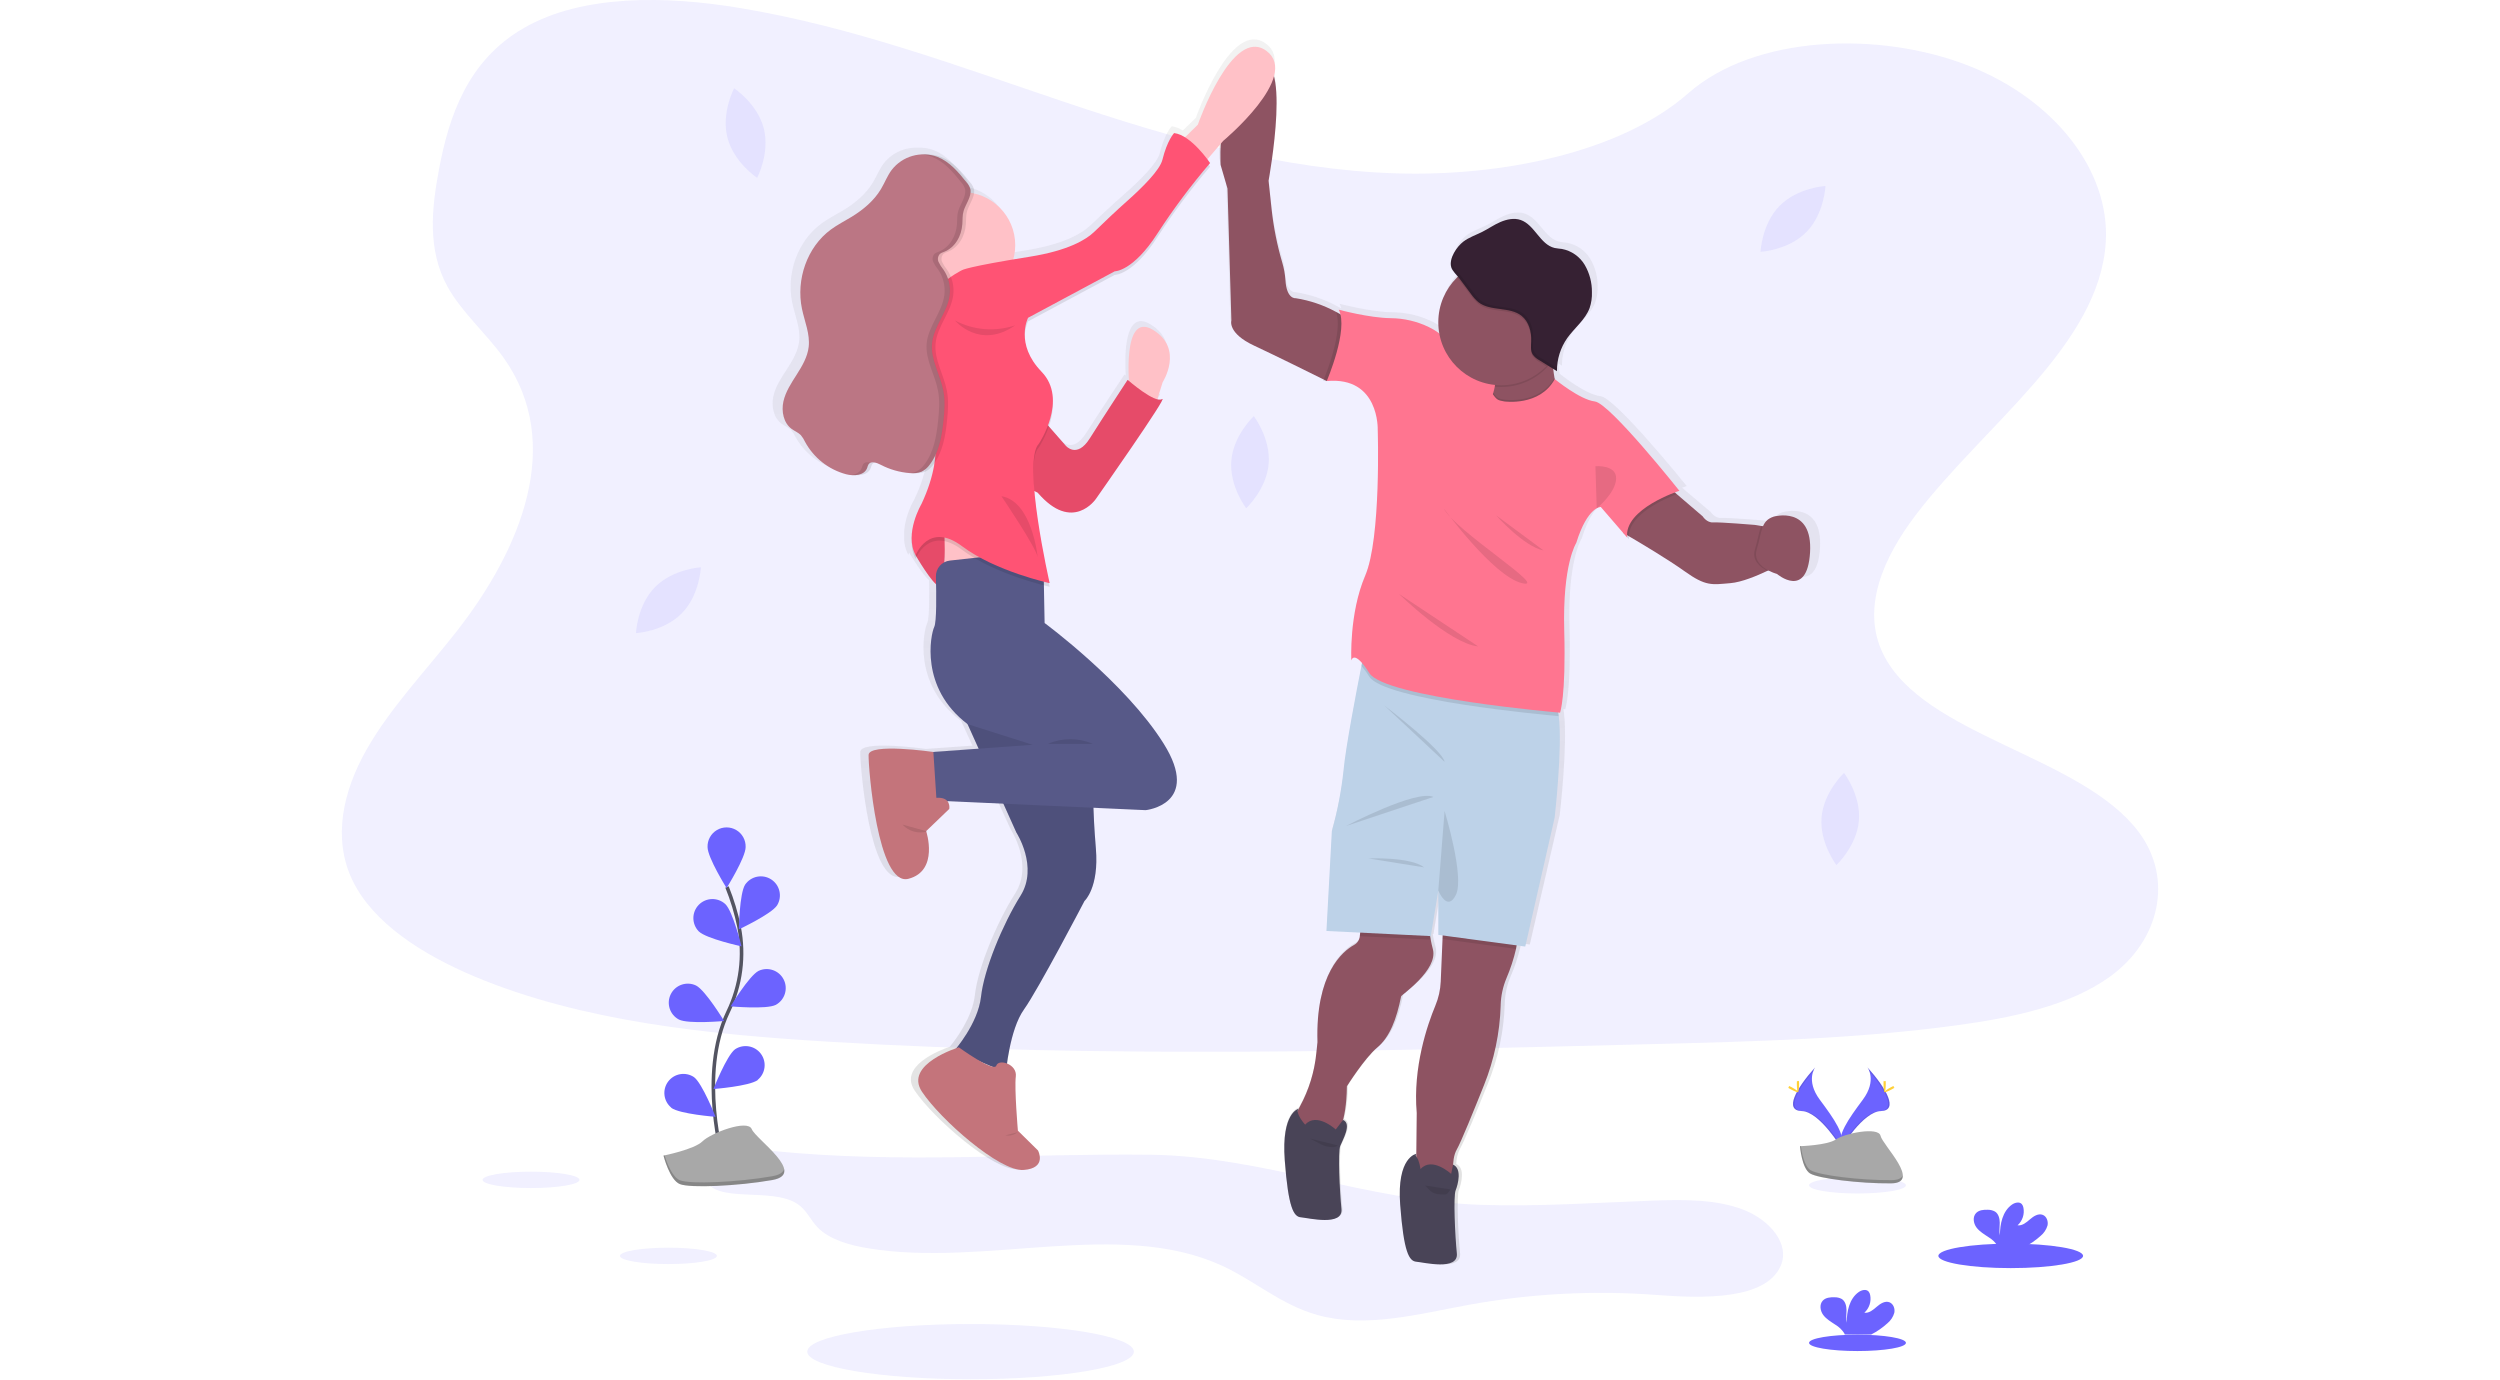
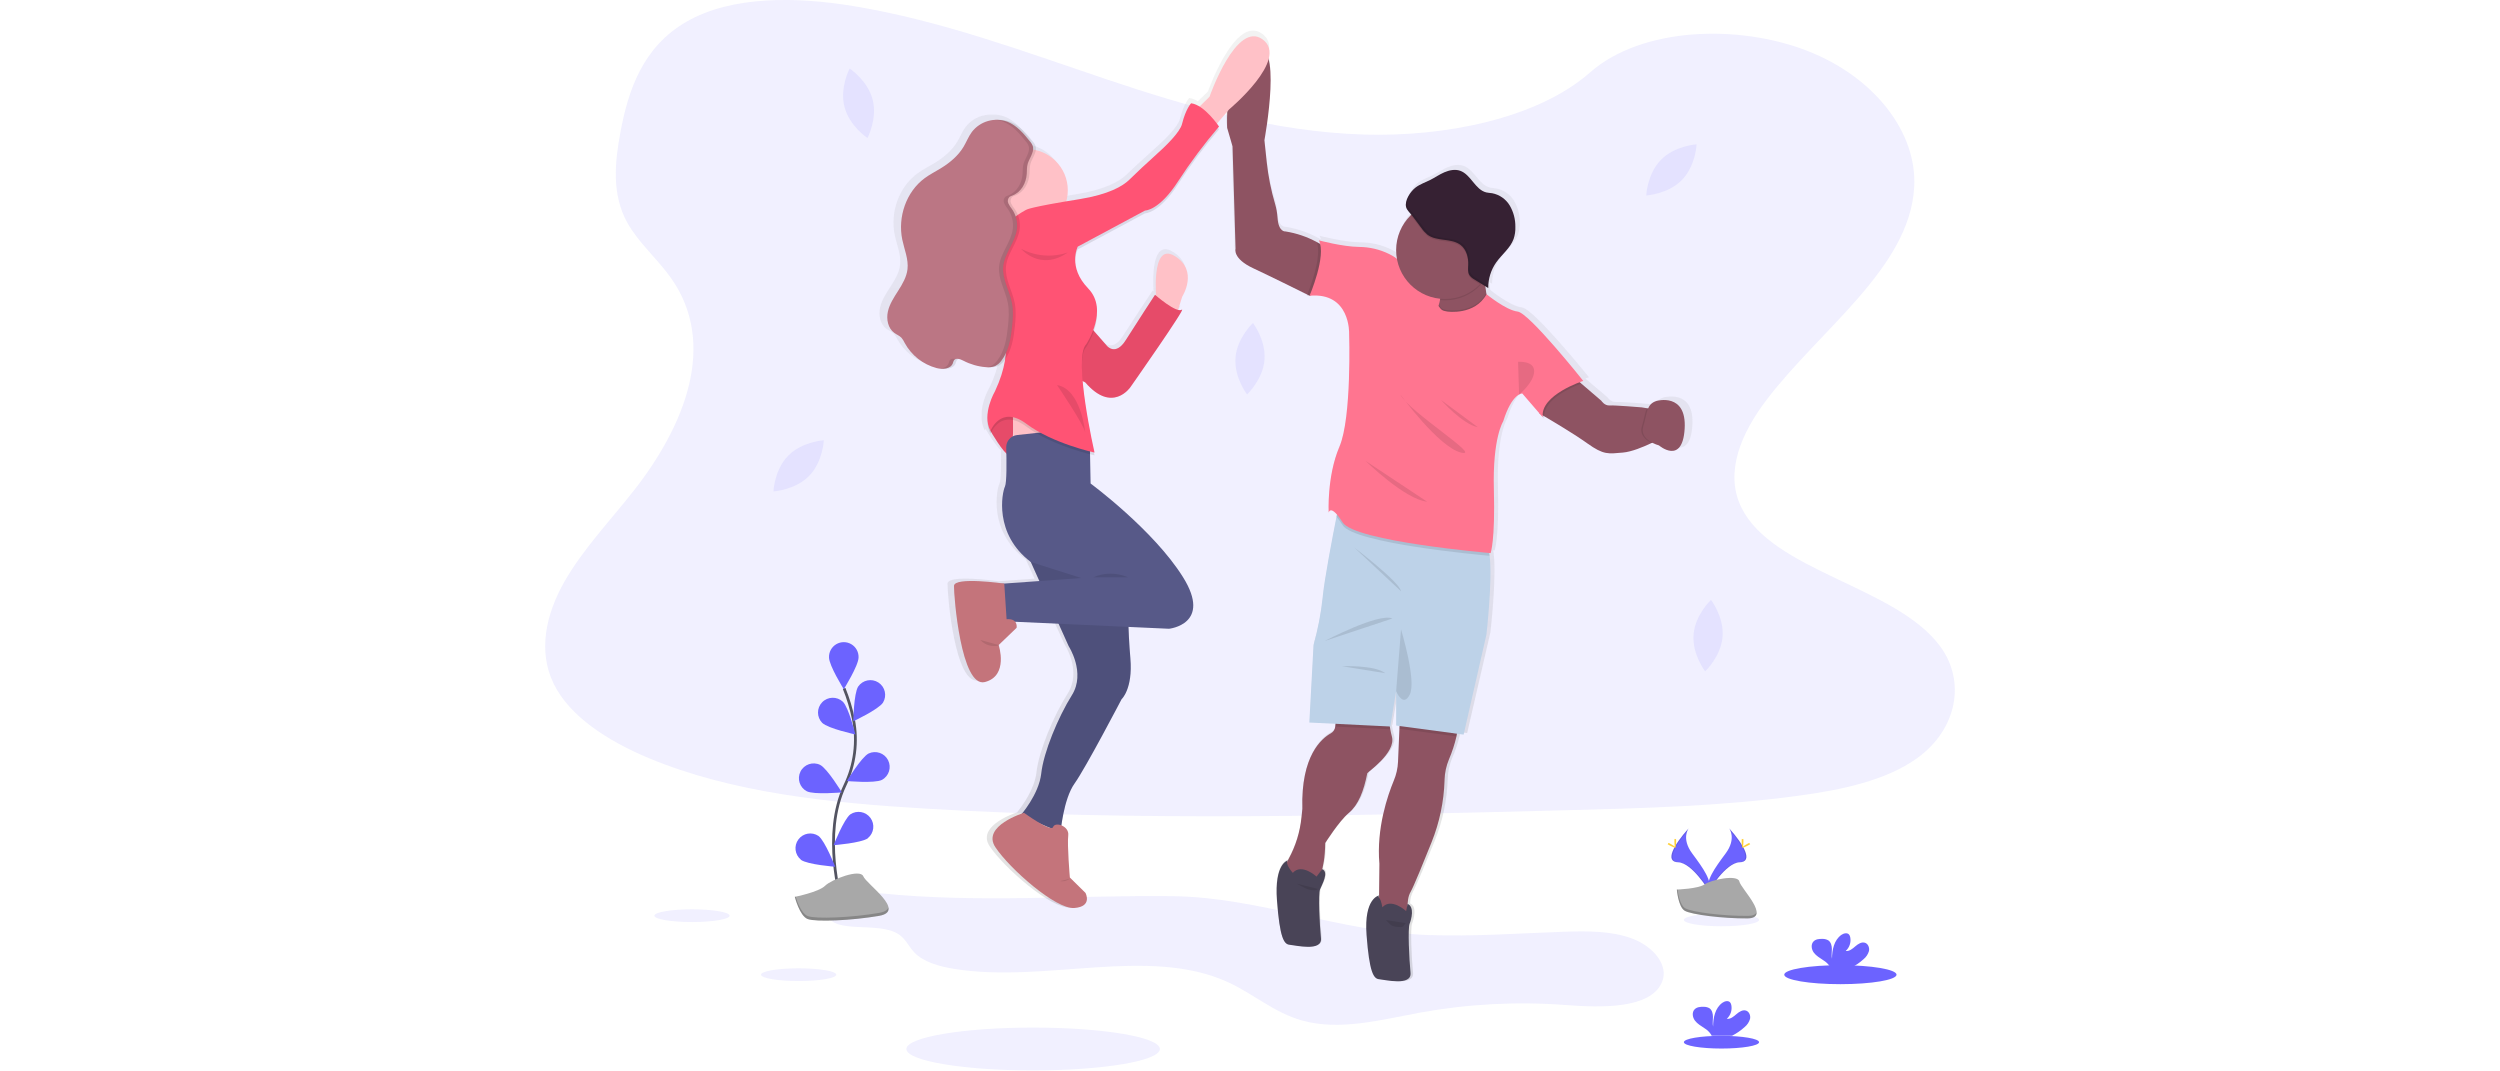
- <svg xmlns="http://www.w3.org/2000/svg" id="dcc22515-6e5c-427c-a472-433a07234f27" data-name="Layer 1" width="809.54" height="446.62" viewBox="0 0 1009.54 766.62">
+ <svg xmlns="http://www.w3.org/2000/svg" id="dcc22515-6e5c-427c-a472-433a07234f27" data-name="Layer 1" width="809.54" height="346.62" viewBox="0 0 1009.54 766.62">
  <defs>
    <linearGradient id="43242edf-68b9-436b-b935-0b4e021271d5" x1="625.8" y1="769.51" x2="625.8" y2="88.59" gradientUnits="userSpaceOnUse">
      <stop offset="0" stop-color="gray" stop-opacity="0.25" />
      <stop offset="0.54" stop-color="gray" stop-opacity="0.12" />
      <stop offset="1" stop-color="gray" stop-opacity="0.1" />
    </linearGradient>
  </defs>
  <path d="M335.05,706.45c-8.5-.86-17.38-1.78-25.43.47s-14.72,8.82-12.33,15.1c5.34,14,36.68,4.25,51.13,13.82,5.16,3.42,7.17,8.8,11.2,13,6.52,6.82,17.73,10,28.55,11.75,65,10.51,139.1-16.54,196.07,9.51,18.45,8.44,33,21.87,53.23,27.5,26.8,7.46,56.15-.51,83.88-5.62a410.28,410.28,0,0,1,104.89-5.5c25.93,2,60.42,2.67,68.72-16.16C900.3,758.21,889,744.73,874,739s-32.56-5.55-49.31-5c-32.33,1.16-64.67,3.5-97,2.36-62.52-2.22-121.58-27-182.46-27.82C474.33,707.68,406.28,713.63,335.05,706.45Z" transform="translate(-95.23 -66.69)" fill="#6c63ff" opacity="0.1" />
  <path d="M269.32,393c-10,10.11-10.61,25.61-10.61,25.61s15.49-.88,25.45-11S294.78,382,294.78,382,279.28,382.91,269.32,393Z" transform="translate(-95.23 -66.69)" fill="#6c63ff" opacity="0.1" />
  <path d="M309.57,143.24c3.53,13.75,16.48,22.3,16.48,22.3s7.23-13.73,3.7-27.48-16.48-22.29-16.48-22.29S306,129.5,309.57,143.24Z" transform="translate(-95.23 -66.69)" fill="#6c63ff" opacity="0.1" />
  <path d="M894.41,181.06c-10,10.11-10.62,25.61-10.62,25.61s15.5-.88,25.46-11,10.61-25.62,10.61-25.62S904.37,171,894.41,181.06Z" transform="translate(-95.23 -66.69)" fill="#6c63ff" opacity="0.1" />
  <path d="M589.62,322.74c-1.16,14.14,8.27,26.46,8.27,26.46s11.33-10.61,12.49-24.76S602.11,298,602.11,298,590.78,308.59,589.62,322.74Z" transform="translate(-95.23 -66.69)" fill="#6c63ff" opacity="0.1" />
  <path d="M917.68,521.05c-1.16,14.14,8.27,26.46,8.27,26.46s11.33-10.61,12.49-24.75-8.27-26.46-8.27-26.46S918.84,506.91,917.68,521.05Z" transform="translate(-95.23 -66.69)" fill="#6c63ff" opacity="0.1" />
  <path d="M681.78,163.07c-64.72-1.95-126.36-20-185.22-39.8S379.4,81.58,316.23,71.1c-40.63-6.74-87.1-7.69-119.83,11.16-31.51,18.13-41.69,49.44-47.16,78.49-4.12,21.85-6.54,44.85,4.74,65.31,7.84,14.21,21.74,26.15,31.36,39.75,33.47,47.35,9.81,105.73-26.45,152-17,21.69-36.75,42.37-49.88,65.46s-19.2,49.53-7.71,73.07c11.38,23.34,38.51,40.87,67.9,53.2,59.69,25,130,32.21,198.61,36.27,151.83,9,304.46,5.1,456.69,1.2,56.34-1.44,112.92-2.9,168.34-10.44,30.78-4.18,62.55-10.82,84.9-26.86,28.36-20.36,35.39-54.83,16.38-80.36-31.88-42.81-120-53.45-142.31-99.4-12.26-25.29.33-53.46,18.16-76.92,38.24-50.32,102.33-94.47,105.7-152,2.32-39.5-28.49-79.06-76.13-97.75-49.93-19.6-119.18-17.13-156,15.3C805.59,151.93,738.93,164.78,681.78,163.07Z" transform="translate(-95.23 -66.69)" fill="#6c63ff" opacity="0.1" />
  <path d="M896.32,351.32a9,9,0,0,0-6.14,5.41l-1-.16-3.73-.6s-19.76-1.63-23.45-1.38-6-3.39-6-3.39l-14.69-12.43-1.14-1c1.59-.6,2.58-.91,2.58-.91s-39.42-49-47.92-49.95-22.55-12.39-22.69-12.5l-.15-.78c-.31-1.65-.54-3.32-.71-5l2.09,1.28h0c0-.58,0-1.16.06-1.74h0a31.64,31.64,0,0,1,5.88-16.8c4.11-5.7,10.19-10.18,12.62-16.75a24.21,24.21,0,0,0,1.29-8.79,29.3,29.3,0,0,0-4.1-15.29,19.1,19.1,0,0,0-12.9-8.9c-1.4-.22-2.83-.25-4.21-.57-8.21-1.93-11.23-12.94-19.21-15.64-3.72-1.26-7.86-.43-11.45,1.13s-6.84,3.8-10.35,5.53-7.49,3-10.68,5.45c-.33.25-.68.55-1,.86h0l-.63.61h0a22.64,22.64,0,0,0-3.41,4.45l-.15.25c-.1.17-.19.35-.28.53s-.15.28-.21.42-.16.32-.23.48l-.21.48-.18.46c-.06.17-.13.34-.18.52s-.1.29-.14.44l-.15.53-.09.43c0,.18-.07.37-.1.55s0,.27,0,.4,0,.38,0,.57,0,.25,0,.37,0,.4,0,.61,0,.2,0,.3a6.09,6.09,0,0,0,.18.87v0c.54,1.84,2.4,3.72,3.82,5.36-.16.15-.32.29-.48.45a34.86,34.86,0,0,0-10.67,25.11,34.4,34.4,0,0,0,.57,6.21,33.32,33.32,0,0,0-5.83-3.53,50.89,50.89,0,0,0-21.69-5c-12.25-.14-29.46-4.74-29.46-4.74a11.7,11.7,0,0,1,1,2.65c-.75-.43-1.56-.89-2.45-1.37a71.82,71.82,0,0,0-23-7.7s-5.1.71-5.78-10a45.41,45.41,0,0,0-1.8-9.87,168.22,168.22,0,0,1-6.06-30L610,163.52s7.7-41,3.07-58.48c1.49-5.48.65-10.5-4.26-14.11-19.37-14.26-38.91,41.24-38.91,41.24l-7.26,7.05a15.58,15.58,0,0,0-6.16-2.35s-3.91,4-6.63,14.92c-1.44,5.79-11.28,15.46-20.18,23.25-6.32,5.53-12.42,11.28-18.51,17.05-4.5,4.28-14.53,10.4-36.41,13.86-3.43.54-6.55,1.05-9.4,1.52a29.33,29.33,0,0,0,1.1-7.94,29.78,29.78,0,0,0-23.36-28.93,7.46,7.46,0,0,0,0-2.11,8.74,8.74,0,0,0-2.21-4c-4.61-5.7-9.61-11.56-16.47-14.26a21.45,21.45,0,0,0-8.89-1.43h-1.52c-.31,0-.61,0-.92,0h0a22.78,22.78,0,0,0-16.66,8.68c-2.46,3.29-3.94,7.19-6.06,10.7-3.94,6.5-10,11.51-16.57,15.47-3.95,2.39-8.1,4.45-11.83,7.16-13.53,9.83-19.77,28-16.37,44.24,1.5,7.13,4.67,14.15,3.82,21.38-.67,5.61-3.69,10.65-6.77,15.41s-6.34,9.6-7.56,15.11.06,12,4.68,15.34c1.7,1.22,3.76,2,5.21,3.48a16.7,16.7,0,0,1,2.4,3.76,37.42,37.42,0,0,0,23.27,18.08,17,17,0,0,0,4.76.52h.17l.31,0c3.67.23,7.43-.75,8.66-4a9.08,9.08,0,0,1,.83-2.12,2.49,2.49,0,0,1,1.45-1,13.32,13.32,0,0,1,3.39,1.28A43.12,43.12,0,0,0,406.69,327a23.2,23.2,0,0,0,2.89.05,12.78,12.78,0,0,0,5.89-.84,12.62,12.62,0,0,0,4.53-3.88c.26-.33.5-.68.75-1a82.71,82.71,0,0,1-7.38,23s-6,10-5.57,20.08a20.17,20.17,0,0,0,2.25,10.6s.17-.44.52-1.13c1.72,2.88,7.36,12.09,11.06,15.32.18,9.51.14,21.42-1.05,23.87-2,4.19-8.32,34,18.86,54.33l6.27,13.73-25.81,1.83c-2.61-.36-36.36-4.9-36.53,1.71-.17,6.87,5.1,73.77,22.6,69.24,16.31-4.22,10.93-23.73,10.12-26.35l.58-.16-.64-.18,13.05-12.37a5.78,5.78,0,0,0-1-4.29l.13-.07,31.52,1.41L467.14,528s12.57,19.12,2.38,35.21-20.73,41.25-22.43,56.51c-1.39,12.48-10.63,24.74-13.94,28.78-5.91,2-28.58,10.9-19.53,24.37,10.36,15.42,44,44.77,57.6,43.76s8.15-10.9,8.15-10.9L468,694.71s-2-23.48-1.19-30.35c.44-3.57-2.19-6.14-5-7.23,1.07-7.65,3.78-22.15,9.6-30.16,8.15-11.24,34.32-60.7,34.32-60.7s8.32-7.38,6.45-29.34c-.75-8.86-1.17-16.64-1.41-22.79l29.62,1.33s31.77-3.19,10.19-37.23-67.45-67.4-67.45-67.4l-.41-21.07c2.08.52,3.3.78,3.3.78s-.18-.76-.48-2.12l.48.11s-6.63-28.69-8.67-51.5l1.87.86c19.71,22.81,33,3.53,33,3.53s41.63-58.52,37.55-55.84a3.54,3.54,0,0,1-2.74.17l3-9.56s12.29-18.78-5.55-29.34c-14.56-8.62-14.18,18.4-13.55,28.61l-.72-.61s-13.93,21-21.41,32.7-13.76,4-13.76,4l-9.45-10.65a37.41,37.41,0,0,0,2.25-13.32,22.63,22.63,0,0,0-6.39-17.28c-7.21-7.35-9.32-14.47-9.54-19.95a21.12,21.12,0,0,1,1.89-8.22l49.11-26s10.36.16,24.29-21.3a368.42,368.42,0,0,1,29.74-39.23s-.29-.42-.79-1.11c.5-.59.79-.91.79-.91s-.57-.83-1.54-2.11l7.57-8.73a112,112,0,0,0-.09,11.85l3.92,13.25,2.2,73.77s-2.38,7,12.92,14.09c12.94,6,33.44,16,39.42,18.95-.22.54-.35.83-.35.83l1.78-.12.26.12h0c29.89-2.68,28.87,27.16,28.87,27.16s2,60.7-7.13,81.83-7.82,47.28-7.82,47.28.91-4.46,6,1.37c-.1.51-.21,1.06-.33,1.63-2.92,14.63-9,45.75-10.13,58.37a204.52,204.52,0,0,1-6.63,34l-3,55.83,19.11.93-.21,2a6.28,6.28,0,0,1-3.24,4.87c-6.54,3.55-22,16-20.76,54.42l-.66,6.18a77.64,77.64,0,0,1-9.33,29.81c-.44.78-.83,1.53-1.16,2.25a1.84,1.84,0,0,1,.52-1.07s-9.93,2.06-7.89,28.89,5.1,31.52,9.18,31.85,24,5.2,22.93-4.69-2-31.86-.68-35.21,6.74-12.39,1.6-14.57h0a76.64,76.64,0,0,0,2.15-18.8s10-15.76,17.15-21.63,11-15.84,13.59-28.67c.18-.84,21.07-14.76,18-26.32-.54-2-.93-3.77-1.23-5.37-.13-.71-.24-1.38-.34-2l.37,0,4.25-25.49v24.82l2.52.33-.09,2-1.07,23.8a39.18,39.18,0,0,1-3,13.48c-4.5,10.65-12.8,34.36-10.54,60l-.24,22.86c-.72.14-11.1,2.59-9.13,28.5,2,26.82,5.09,31.52,9.17,31.85s24,5.2,22.94-4.69-2-31.86-.68-35.21,3.7-12.21-1.44-14.39a19.16,19.16,0,0,1,2.14-8.63c2.24-3.81,9.72-21.92,15.35-35.85a128.31,128.31,0,0,0,9.45-44.33c0-.17,0-.34,0-.51a41.56,41.56,0,0,1,3.25-14.93,96.28,96.28,0,0,0,5.44-16.41c.14-.67.25-1.32.35-2l4.88.65,16.66-72.1s4.56-39.08,2.33-56.73c-.09-.73-.19-1.4-.31-2.05l1,.09s3.4-8.71,2.38-45.94,6.8-49,6.8-49c4.22-13.38,8.88-17.86,11.6-19.36h0a4.91,4.91,0,0,1,2.33-.76l12.61,14.43h0l2.32,2.66a.86.86,0,0,0,0-.16l1,1.17a10.78,10.78,0,0,1-.08-1.79c6.73,3.91,22.28,13.05,31.56,19.61,12.1,8.55,15.42,7.55,26,6.66,6.42-.53,15.1-4.13,20.92-6.87l.53-.25a25.54,25.54,0,0,0,4.92,2s17.08,14.47,18.73-11.94S896.32,351.32,896.32,351.32Zm-443,307.56a24.7,24.7,0,0,1-5-2.11ZM426.58,373l.06,3.75-.26.12C426.46,375.55,426.52,374.25,426.58,373ZM693.72,707.72l0,1.46A1.07,1.07,0,0,1,693.72,707.72Z" transform="translate(-95.23 -66.69)" fill="url(#43242edf-68b9-436b-b935-0b4e021271d5)" />
  <rect x="624.01" y="201.63" width="29" height="30.5" fill="#ff7590" />
  <path d="M684,620.49c-2.55,12.75-6.33,22.66-13.33,28.5s-16.83,21.5-16.83,21.5c-.17,20.83-5.67,27.16-5.67,27.16l-5.67,1.5h-14s-2.5-7-3-11.16c-.17-1.39.82-3.72,2.2-6.22a77.92,77.92,0,0,0,9.15-29.63l.65-6.15c-1.18-38.17,14-50.56,20.37-54.09a6.24,6.24,0,0,0,3.17-4.84h0l1.13-10.91L699.83,578s-.8,3.32.63,11c.29,1.59.68,3.36,1.2,5.33C704.66,605.82,684.16,619.65,684,620.49Z" transform="translate(-95.23 -66.69)" fill="#8e5362" />
  <path d="M747.86,594.13a97.09,97.09,0,0,1-5.33,16.31,41.88,41.88,0,0,0-3.2,14.84c0,.17,0,.34,0,.51a129.17,129.17,0,0,1-9.27,44.06c-5.53,13.84-12.86,31.85-15.06,35.64-3.66,6.33-1.5,17-1.5,17l-21.2-1.5.37-35.67c-2.21-25.47,5.93-49,10.34-59.63a39.08,39.08,0,0,0,3-13.39l1-23.66.31-7s37.48-5.33,40.64,3.17C748.83,587.06,748.62,590.41,747.86,594.13Z" transform="translate(-95.23 -66.69)" fill="#8e5362" />
  <path d="M700.46,589,661,587.06l1.13-10.91L699.83,578S699,581.31,700.46,589Z" transform="translate(-95.23 -66.69)" opacity="0.1" />
  <path d="M747.86,594.13,707,588.64l.31-7s37.48-5.33,40.64,3.17C748.83,587.06,748.62,590.41,747.86,594.13Z" transform="translate(-95.23 -66.69)" opacity="0.1" />
  <path d="M769.33,521.15,753,592.82l-48.33-6.5V561.65L700.49,587l-58-2.84,3-55.5a205.85,205.85,0,0,0,6.5-33.83c1.13-12.54,7.07-43.47,9.94-58,1-4.79,1.56-7.81,1.56-7.81s99.34,20.66,105.84,28.16c1.11,1.28,1.84,4,2.29,7.61C773.8,482.31,769.33,521.15,769.33,521.15Z" transform="translate(-95.23 -66.69)" fill="#bdd2e8" />
  <path d="M653.33,525.82s39.1-20.5,48.63-16.17Z" transform="translate(-95.23 -66.69)" opacity="0.1" />
  <path d="M674.66,458.82s32.5,24.67,33.5,31.33Z" transform="translate(-95.23 -66.69)" opacity="0.1" />
  <path d="M665.83,543.82s23.5-1,31,5Z" transform="translate(-95.23 -66.69)" opacity="0.1" />
  <path d="M708.16,517.44S719.33,554,714.49,564s-9.83-2.34-9.83-2.34Z" transform="translate(-95.23 -66.69)" opacity="0.1" />
  <path d="M692.47,708s-11,1.67-9,28.33,5,31.34,9,31.67,23.5,5.17,22.5-4.67-2-31.66-.67-35,3.63-12.13-1.41-14.3l-1.09,5.14s-10.67-9.84-17-2.67a27.7,27.7,0,0,0-1.31-5.13C692.86,709.81,691.48,709,692.47,708Z" transform="translate(-95.23 -66.69)" fill="#494457" />
  <path d="M893.78,380.82s-2.52,1.41-6.22,3.17c-5.71,2.72-14.22,6.3-20.52,6.83-10.38.88-13.63,1.88-25.5-6.62-9.11-6.52-24.36-15.61-31-19.49L807.65,363l-.29-.17,0-.12,5.51-15.14,19.5-10.37,4.84,4.15,14.41,12.35s2.25,3.62,5.88,3.37,23,1.37,23,1.37l3.66.6,7.71,1.28Z" transform="translate(-95.23 -66.69)" fill="#8e5362" />
  <path d="M893.78,380.82s-2.52,1.41-6.22,3.17c-3.91-2-8.77-5.75-6.9-11.92,1.69-5.55,2.15-9.88,3.54-13l7.71,1.28Z" transform="translate(-95.23 -66.69)" opacity="0.1" />
  <path d="M891.16,353.82s21.75-6.25,20.13,20-18.38,11.88-18.38,11.88-14.25-3.75-11.25-13.63S883.79,356.2,891.16,353.82Z" transform="translate(-95.23 -66.69)" fill="#8e5362" />
  <path d="M665.66,268.82,643,278.34l-.35.15-.25-.12-1.41-.71c-5.86-2.92-26-12.91-38.67-18.84-15-7-12.67-14-12.67-14l-2.16-73.33-3.84-13.17s-2.71-44.64,19-55.83,7.67,64.66,7.67,64.66L612,182.91a168.78,168.78,0,0,0,5.95,29.77,46.24,46.24,0,0,1,1.76,9.81c.67,10.66,5.67,9.95,5.67,9.95a69.61,69.61,0,0,1,22.54,7.66,56.38,56.38,0,0,1,7.46,4.72Z" transform="translate(-95.23 -66.69)" fill="#8e5362" />
  <path d="M746.33,303.82l-19.34-2s5.7-8.48,8.21-16.73a28.42,28.42,0,0,0,.85-3.45c.58-3.27.43-6.3-1.06-8.49-5.66-8.33,33.67-20,33.67-20a96.07,96.07,0,0,0-.43,13.88,70.23,70.23,0,0,0,1,9.61c1.19,6.47,3.56,12.56,8.08,15.68C789.66,300.82,746.33,303.82,746.33,303.82Z" transform="translate(-95.23 -66.69)" fill="#8e5362" />
  <path d="M746.33,303.82l-19.34-2s5.7-8.48,8.21-16.73c2.23,3.17,3,3.1,6.13,3.73,0,0,19.52,2.89,27.92-12.18,1.19,6.47,3.56,12.56,8.08,15.68C789.66,300.82,746.33,303.82,746.33,303.82Z" transform="translate(-95.23 -66.69)" opacity="0.1" />
  <path d="M810.58,364.71a10.71,10.71,0,0,0,.08,1.78l-3-3.49-.25-.29,5.51-15.14,19.5-10.37,4.84,4.15C830.33,344,810.89,352.41,810.58,364.71Z" transform="translate(-95.23 -66.69)" opacity="0.1" />
  <path d="M665.66,268.82,643,278.34l-.6,0-1.75.12s.13-.29.34-.83c1.89-4.59,10.66-27,6.87-37.56a56.38,56.38,0,0,1,7.46,4.72Z" transform="translate(-95.23 -66.69)" opacity="0.1" />
  <path d="M771.62,464.76c-8.82-.79-97.06-8.95-105.29-21.94a45.64,45.64,0,0,0-4.4-6c1-4.79,1.56-7.81,1.56-7.81s99.34,20.66,105.84,28.16C770.44,458.43,771.17,461.14,771.62,464.76Z" transform="translate(-95.23 -66.69)" opacity="0.1" />
  <path d="M741.33,289.82s19.73,2.92,28.07-12.41c0,0,13.93,11.44,22.26,12.42s47,49.66,47,49.66-31,10-29,26l-14.67-17s-7.33-.34-13.66,20c0,0-7.67,11.66-6.67,48.66s-2.33,45.67-2.33,45.67-97.34-8.33-106-22-10-7-10-7-1.34-26,7.66-47,7-81.33,7-81.33,1-29.67-28.33-27c0,0,12.33-28.67,6.67-39.67,0,0,16.87,4.58,28.89,4.72a49.42,49.42,0,0,1,21.28,5c3.61,1.77,6.94,4,8.83,6.66,5.66,8,15,4.34,15,4.34a151.41,151.41,0,0,0,8.7,21.33c.39.73.78,1.45,1.18,2.14.58,1,1.18,2,1.78,2.82C737.39,289.26,738.07,289.17,741.33,289.82Z" transform="translate(-95.23 -66.69)" fill="#ff7590" />
  <path d="M768.23,267a34.24,34.24,0,0,1-3.54,4.25,34.89,34.89,0,0,1-25,10.54,35.91,35.91,0,0,1-3.61-.18c.58-3.27.43-6.3-1.06-8.49-5.66-8.33,33.67-20,33.67-20A96.07,96.07,0,0,0,768.23,267Z" transform="translate(-95.23 -66.69)" opacity="0.1" />
  <path d="M774.66,245.82a35,35,0,1,1-35-35A34.87,34.87,0,0,1,774.66,245.82Z" transform="translate(-95.23 -66.69)" fill="#8e5362" />
  <path d="M792,325.82l.72,23.42s10.45-8.42,10.78-16.42S792,325.82,792,325.82Z" transform="translate(-95.23 -66.69)" opacity="0.1" />
  <path d="M707.66,349.24s27.5,37.75,43.5,41.58S713.66,361.48,707.66,349.24Z" transform="translate(-95.23 -66.69)" opacity="0.1" />
  <path d="M736.83,353.17s15.33,17.32,26.33,19.48Z" transform="translate(-95.23 -66.69)" opacity="0.1" />
  <path d="M682.83,396.82s28,27.5,44,29.17Z" transform="translate(-95.23 -66.69)" opacity="0.1" />
  <path d="M774.66,245.82a34.87,34.87,0,0,1-10,24.46l-3.84-2.39a10.62,10.62,0,0,1-3.74-3.25c-1.27-2.12-.9-4.78-.8-7.25.21-5.23-1.23-10.89-5.32-14.16-6.63-5.31-17.26-2.37-24-7.58a23.66,23.66,0,0,1-4.25-4.73l-6.32-8.47c-.38-.5-.84-1-1.33-1.59a35,35,0,0,1,59.54,25Z" transform="translate(-95.23 -66.69)" opacity="0.1" />
  <path d="M718.57,201c3.13-2.39,6.95-3.65,10.47-5.41s6.63-4,10.15-5.5,7.59-2.38,11.24-1.13c7.83,2.69,10.79,13.63,18.84,15.55,1.36.32,2.76.35,4.13.56a18.8,18.8,0,0,1,12.65,8.85,29.46,29.46,0,0,1,4,15.21,24.37,24.37,0,0,1-1.27,8.73c-2.38,6.53-8.35,11-12.38,16.65A31.66,31.66,0,0,0,770.61,273l-9.76-6.07a10.52,10.52,0,0,1-3.74-3.25c-1.27-2.12-.9-4.78-.8-7.25.21-5.23-1.23-10.89-5.31-14.16-6.64-5.31-17.27-2.37-24-7.58a23.66,23.66,0,0,1-4.25-4.73l-6.32-8.47c-1.37-1.84-4-4.13-4.6-6.37C710.5,210.3,715.05,203.71,718.57,201Z" transform="translate(-95.23 -66.69)" fill="#362133" />
  <path d="M761.94,265.8a10.52,10.52,0,0,1-3.74-3.25c-1.27-2.12-.9-4.78-.8-7.25.21-5.23-1.23-10.89-5.32-14.16-6.63-5.31-17.26-2.37-24-7.58a23.66,23.66,0,0,1-4.25-4.73l-6.32-8.47c-1.38-1.84-4-4.13-4.6-6.37-1.09-3.86,1.67-8.89,4.62-12.11-3.31,3.06-6.94,8.87-5.71,13.2.64,2.24,3.23,4.53,4.6,6.37l6.32,8.47a23.66,23.66,0,0,0,4.25,4.73c6.71,5.21,17.34,2.27,24,7.58,4.08,3.27,5.52,8.93,5.31,14.16-.1,2.47-.47,5.13.8,7.25a10.52,10.52,0,0,0,3.74,3.25l9.76,6.07c0-.58,0-1.16.06-1.73Z" transform="translate(-95.23 -66.69)" opacity="0.1" />
  <path d="M627.07,682.94s-9.74,2-7.74,28.71,5,31.34,9,31.67,23.5,5.17,22.5-4.67-2-31.66-.67-35,6.61-12.31,1.57-14.48l-4.07,5.32s-10.67-9.84-17-2.67C630.66,691.82,624.74,685.27,627.07,682.94Z" transform="translate(-95.23 -66.69)" fill="#494457" />
  <path d="M633.23,699.5c2.11,1,4.08,2.22,6.18,3.22a13.87,13.87,0,0,0,6.71,1.58,4.68,4.68,0,0,0,2.74-.95" transform="translate(-95.23 -66.69)" opacity="0.1" />
  <path d="M697.33,725.62c1.25,1.15,2.22,2.62,3.63,3.57,2,1.34,4.56,1.42,7,1.45a2.84,2.84,0,0,0,1.2-.15,2.92,2.92,0,0,0,1.07-1l1.31-1.69" transform="translate(-95.23 -66.69)" opacity="0.1" />
  <path d="M533,282.15s-4.5-42.66,13-32.16,5.45,29.16,5.45,29.16l-4.11,13.17Z" transform="translate(-95.23 -66.69)" fill="#ffc1c7" />
  <path d="M561,145.82,571,136s19.17-55.17,38.17-41-24.08,50-24.08,50l-11.42,13.33Z" transform="translate(-95.23 -66.69)" fill="#ffc1c7" />
  <path d="M414.66,364l-.5,11.33s9.17,16,13,17.17,3.5-33.84,3.5-33.84Z" transform="translate(-95.23 -66.69)" fill="#ff5374" />
  <path d="M414.66,364l-.5,11.33s9.17,16,13,17.17,3.5-33.84,3.5-33.84Z" transform="translate(-95.23 -66.69)" opacity="0.1" />
  <polygon points="334.76 284.87 335.44 326.63 381.93 326.63 378.43 302.3 334.76 284.87" fill="#ffc1c7" />
  <path d="M440.83,455.82,443,469.15l27.17,60.34s12.33,19,2.33,35-20.33,41-22,56.16-14.83,30-14.83,30l28.67,12.17s2-23.83,10-35S508,567.49,508,567.49s8.17-7.34,6.34-29.17-1.67-37.17-1.67-37.17l-2.83-34.83Z" transform="translate(-95.23 -66.69)" fill="#575988" />
  <path d="M440.83,455.82,443,469.15l27.17,60.34s12.33,19,2.33,35-20.33,41-22,56.16-14.83,30-14.83,30l28.67,12.17s2-23.83,10-35S508,567.49,508,567.49s8.17-7.34,6.34-29.17-1.67-37.17-1.67-37.17l-2.83-34.83Z" transform="translate(-95.23 -66.69)" opacity="0.1" />
  <path d="M438.16,648.82s-30.67,9.33-20.5,24.67,43.17,44.5,56.5,43.5,8-10.84,8-10.84l-11.17-11s-2-23.33-1.16-30.16-9.5-10-10.84-6S438.16,648.82,438.16,648.82Z" transform="translate(-95.23 -66.69)" fill="#c4747b" />
  <path d="M457.49,375.58l-24.31,2.69a8.72,8.72,0,0,0-7.76,8.89c.26,9.72.43,25.18-.93,28-2,4.17-8.16,33.84,18.5,54l36.17,11.5-58,4.17L423,517l9-5,110,5s31.17-3.17,10-37-66.16-67-66.16-67l-.5-26.34L482,379Z" transform="translate(-95.23 -66.69)" fill="#575988" />
  <path d="M487.66,480.15a31.24,31.24,0,0,1,25,0Z" transform="translate(-95.23 -66.69)" opacity="0.1" />
  <path d="M424,484.65s-35.83-5.16-36,1.67,5,73.33,22.17,68.83,9.83-26.5,9.83-26.5l12.84-12.33s1.33-6.83-7.17-6.17Z" transform="translate(-95.23 -66.69)" fill="#c4747b" />
  <path d="M483.33,298.15l14.16,16.17s6.17,7.67,13.5-4,21-32.5,21-32.5,15.17,13.33,19.17,10.67S514.33,344,514.33,344s-13,19.16-32.34-3.5l-5.66-2.67Z" transform="translate(-95.23 -66.69)" fill="#ff5374" />
  <path d="M483.33,298.15l14.16,16.17s6.17,7.67,13.5-4,21-32.5,21-32.5,15.17,13.33,19.17,10.67S514.33,344,514.33,344s-13,19.16-32.34-3.5l-5.66-2.67Z" transform="translate(-95.23 -66.69)" opacity="0.1" />
  <circle cx="344.78" cy="136.25" r="29.5" fill="#ffc1c7" />
  <path d="M440,218.82s-25.35,12-22.35,33,3.5,47.5,3.5,47.5,11.51,17-3.75,49.5c0,0-9.75,16.5-3.25,28.5,0,0,7.21-19,25.85-5s48.65,20.5,48.65,20.5-15.5-68-6-77.5c0,0,16.5-24.5,1.5-40s-7.5-30-7.5-30l48.17-25.83s10.16.16,23.83-21.17a367.33,367.33,0,0,1,29.17-39s-10.34-15.5-20-16.67c0,0-3.84,4-6.5,14.84-1.42,5.75-11.07,15.36-19.8,23.11-6.2,5.5-12.18,11.21-18.15,17-4.42,4.25-14.26,10.33-35.72,13.77C442.33,217,440,218.82,440,218.82Z" transform="translate(-95.23 -66.69)" opacity="0.1" />
  <path d="M440,216.82s-25.35,12-22.35,33,3.5,47.5,3.5,47.5,11.51,17-3.75,49.5c0,0-9.75,16.5-3.25,28.5,0,0,7.21-19,25.85-5s48.65,20.5,48.65,20.5-15.5-68-6-77.5c0,0,16.5-24.5,1.5-40s-7.5-30-7.5-30l48.17-25.83s10.16.16,23.83-21.17a367.33,367.33,0,0,1,29.17-39s-10.34-15.5-20-16.67c0,0-3.84,4-6.5,14.84-1.42,5.75-11.07,15.36-19.8,23.11-6.2,5.5-12.18,11.21-18.15,17-4.42,4.25-14.26,10.33-35.72,13.77C442.33,215,440,216.82,440,216.82Z" transform="translate(-95.23 -66.69)" fill="#ff5374" />
  <path d="M461.83,342.49s19.66,29,20.16,34C482,376.49,479,345.32,461.83,342.49Z" transform="translate(-95.23 -66.69)" opacity="0.1" />
  <path d="M436,244.82s13.71,16.5,33.52,2.67A42.49,42.49,0,0,1,436,244.82Z" transform="translate(-95.23 -66.69)" opacity="0.1" />
  <path d="M446.63,172.09a8.85,8.85,0,0,0-2.16-4c-4.52-5.67-9.43-11.49-16.16-14.18a22.34,22.34,0,0,0-25.49,7.26c-2.42,3.26-3.86,7.14-5.95,10.63-3.86,6.46-9.83,11.44-16.25,15.38-3.87,2.37-7.95,4.42-11.6,7.11-13.27,9.77-19.4,27.83-16.06,44,1.47,7.08,4.58,14.06,3.74,21.25-.65,5.58-3.62,10.58-6.63,15.32s-6.22,9.54-7.42,15,.06,11.93,4.59,15.24c1.67,1.22,3.68,2,5.11,3.46a16.61,16.61,0,0,1,2.35,3.74,36.77,36.77,0,0,0,22.83,18c4.3,1.13,10.07.72,11.64-3.44a9,9,0,0,1,.81-2.11c1.42-2,4.55-.88,6.75.27a41.79,41.79,0,0,0,16.13,4.63,13.45,13.45,0,0,0,6.61-.79,12.21,12.21,0,0,0,4.45-3.85c5.26-6.85,6.77-15.8,7.67-24.39.59-5.59,1-11.28-.07-16.8-1.7-8.86-7.09-17.14-6.29-26.12.85-9.6,8.64-17.45,9.83-27a20.59,20.59,0,0,0-3.51-14.19,20.29,20.29,0,0,1-2.67-4.18,4.15,4.15,0,0,1,.8-4.59,7,7,0,0,1,2.08-1c6.43-2.47,9.86-8.91,10.32-15.5.18-2.5,0-4.8.69-7.24C443.87,180.23,447.2,176.11,446.63,172.09Z" transform="translate(-95.23 -66.69)" opacity="0.1" />
  <path d="M444.63,172.09a8.85,8.85,0,0,0-2.16-4c-4.52-5.67-9.43-11.49-16.16-14.18a22.34,22.34,0,0,0-25.49,7.26c-2.42,3.26-3.86,7.14-5.95,10.63-3.86,6.46-9.83,11.44-16.25,15.38-3.87,2.37-7.95,4.42-11.6,7.11-13.27,9.77-19.4,27.83-16.06,44,1.47,7.08,4.58,14.06,3.74,21.25-.65,5.58-3.62,10.58-6.63,15.32s-6.22,9.54-7.42,15,.06,11.93,4.59,15.24c1.67,1.22,3.68,2,5.11,3.46a16.61,16.61,0,0,1,2.35,3.74,36.77,36.77,0,0,0,22.83,18c4.3,1.13,10.07.72,11.64-3.44a9,9,0,0,1,.81-2.11c1.42-2,4.55-.88,6.75.27a41.79,41.79,0,0,0,16.13,4.63,13.45,13.45,0,0,0,6.61-.79,12.21,12.21,0,0,0,4.45-3.85c5.26-6.85,6.77-15.8,7.67-24.39.59-5.59,1-11.28-.07-16.8-1.7-8.86-7.09-17.14-6.29-26.12.85-9.6,8.64-17.45,9.83-27a20.59,20.59,0,0,0-3.51-14.19,20.29,20.29,0,0,1-2.67-4.18,4.15,4.15,0,0,1,.8-4.59,7,7,0,0,1,2.08-1c6.43-2.47,9.86-8.91,10.32-15.5.18-2.5,0-4.8.69-7.24C441.87,180.23,445.2,176.11,444.63,172.09Z" transform="translate(-95.23 -66.69)" fill="#bb7684" />
  <g opacity="0.1">
    <path d="M385,324.7a9.43,9.43,0,0,0-.82,2.11c-.93,2.48-3.36,3.62-6.07,3.9,3.77.38,7.8-.53,9.07-3.9a9.43,9.43,0,0,1,.82-2.11,2.5,2.5,0,0,1,1-.85C387.48,323.41,385.92,323.43,385,324.7Z" transform="translate(-95.23 -66.69)" />
    <path d="M444.68,172.08a8.63,8.63,0,0,0-2.16-4c-4.52-5.67-9.43-11.49-16.16-14.18a21,21,0,0,0-9.2-1.38,20.42,20.42,0,0,1,6.2,1.38c6.73,2.69,11.64,8.51,16.16,14.18a8.63,8.63,0,0,1,2.16,4c.57,4-2.75,8.15-3.85,11.85-.73,2.44-.52,4.73-.69,7.24-.47,6.58-3.89,13-10.33,15.5a7,7,0,0,0-2.08,1,4.15,4.15,0,0,0-.79,4.6,20.24,20.24,0,0,0,2.66,4.18,20.57,20.57,0,0,1,3.52,14.18c-1.2,9.57-9,17.41-9.84,27-.8,9,4.6,17.26,6.29,26.11,1.06,5.52.66,11.21.07,16.8-.9,8.59-2.4,17.55-7.67,24.39a12.17,12.17,0,0,1-4.44,3.85,9.94,9.94,0,0,1-3.27.81,12.93,12.93,0,0,0,6.27-.81A12.17,12.17,0,0,0,422,325c5.27-6.84,6.77-15.8,7.67-24.39.59-5.59,1-11.28-.07-16.8-1.69-8.85-7.09-17.14-6.29-26.11.86-9.61,8.64-17.45,9.84-27a20.57,20.57,0,0,0-3.52-14.18,20.24,20.24,0,0,1-2.66-4.18,4.15,4.15,0,0,1,.79-4.6,7,7,0,0,1,2.08-1c6.44-2.48,9.86-8.92,10.33-15.5.17-2.51,0-4.8.69-7.24C441.93,180.23,445.25,176.11,444.68,172.08Z" transform="translate(-95.23 -66.69)" />
  </g>
  <path d="M406.82,525a13.51,13.51,0,0,0,13.83,3.82" transform="translate(-95.23 -66.69)" opacity="0.1" />
  <path d="M470.9,696a8.49,8.49,0,0,1-6.9,1.74" transform="translate(-95.23 -66.69)" opacity="0.1" />
  <ellipse cx="105.15" cy="655.8" rx="26.93" ry="4.55" fill="#6c63ff" opacity="0.1" />
  <ellipse cx="842.43" cy="746.4" rx="26.93" ry="4.55" fill="#6c63ff" />
  <ellipse cx="842.43" cy="658.82" rx="26.93" ry="4.55" fill="#6c63ff" opacity="0.1" />
  <ellipse cx="181.51" cy="698.05" rx="26.93" ry="4.55" fill="#6c63ff" opacity="0.1" />
  <ellipse cx="927.6" cy="698.05" rx="40.21" ry="6.8" fill="#6c63ff" />
  <ellipse cx="349.46" cy="751.28" rx="90.76" ry="15.34" fill="#6c63ff" opacity="0.1" />
  <path d="M1039.45,753.62a11.73,11.73,0,0,0,3.84-5.79c.49-2.3-.49-5.05-2.68-5.89-2.46-.94-5.09.76-7.08,2.49s-4.28,3.68-6.89,3.32a10.47,10.47,0,0,0,3.24-9.81,4.11,4.11,0,0,0-.9-2c-1.37-1.46-3.84-.83-5.48.32-5.2,3.66-6.65,10.72-6.68,17.08-.52-2.29-.08-4.68-.09-7s-.66-5-2.64-6.23a8.07,8.07,0,0,0-4-1c-2.34-.08-4.94.15-6.54,1.86-2,2.13-1.47,5.69.26,8s4.35,3.8,6.76,5.42a15,15,0,0,1,4.84,4.61,5.08,5.08,0,0,1,.36.82h14.65A40.73,40.73,0,0,0,1039.45,753.62Z" transform="translate(-95.23 -66.69)" fill="#6c63ff" />
  <path d="M954.29,802.21a11.71,11.71,0,0,0,3.83-5.79c.49-2.3-.48-5-2.68-5.89-2.46-.94-5.09.76-7.08,2.49s-4.28,3.68-6.89,3.32a10.47,10.47,0,0,0,3.24-9.81,4,4,0,0,0-.9-2c-1.36-1.46-3.84-.83-5.47.32-5.2,3.66-6.65,10.72-6.68,17.08-.53-2.29-.09-4.68-.1-7s-.66-5-2.64-6.23a8,8,0,0,0-4-.95c-2.34-.08-4.94.15-6.54,1.86-2,2.13-1.47,5.69.26,8s4.35,3.8,6.77,5.42a15,15,0,0,1,4.83,4.61,5.08,5.08,0,0,1,.36.82h14.65A41,41,0,0,0,954.29,802.21Z" transform="translate(-95.23 -66.69)" fill="#6c63ff" />
  <path d="M307.24,712s-14.05-47.71,2.64-82.82A75.36,75.36,0,0,0,316,581.88a126.56,126.56,0,0,0-6.69-22.19" transform="translate(-95.23 -66.69)" fill="none" stroke="#535461" stroke-miterlimit="10" stroke-width="2" />
  <path d="M319.66,537.5c0,5.85-10.59,22.8-10.59,22.8s-10.58-16.95-10.58-22.8a10.59,10.59,0,1,1,21.17,0Z" transform="translate(-95.23 -66.69)" fill="#6c63ff" />
  <path d="M337.16,569.89c-3.18,4.9-21.28,13.38-21.28,13.38s.33-20,3.51-24.89a10.59,10.59,0,0,1,17.77,11.51Z" transform="translate(-95.23 -66.69)" fill="#6c63ff" />
  <path d="M336.4,625.23c-5.22,2.64-25.13.82-25.13.82s10.37-17.09,15.59-19.72a10.59,10.59,0,0,1,9.54,18.9Z" transform="translate(-95.23 -66.69)" fill="#6c63ff" />
  <path d="M326.39,667c-4.7,3.47-24.63,5-24.63,5s7.34-18.6,12-22.08a10.59,10.59,0,0,1,12.59,17Z" transform="translate(-95.23 -66.69)" fill="#6c63ff" />
  <path d="M293.65,584.41c4.2,4.07,23.73,8.29,23.73,8.29s-4.78-19.41-9-23.48a10.59,10.59,0,0,0-14.75,15.19Z" transform="translate(-95.23 -66.69)" fill="#6c63ff" />
  <path d="M282.57,633.38c5.22,2.63,25.12.81,25.12.81s-10.37-17.09-15.59-19.72a10.59,10.59,0,0,0-9.53,18.91Z" transform="translate(-95.23 -66.69)" fill="#6c63ff" />
  <path d="M278.32,682.45c4.7,3.48,24.63,5,24.63,5s-7.34-18.6-12-22.07a10.59,10.59,0,0,0-12.59,17Z" transform="translate(-95.23 -66.69)" fill="#6c63ff" />
  <path d="M274,709s17.11-3.4,21.68-7.93,25.09-12.45,27.37-6.79,30.8,24.91,11.41,28.31-45.63,4.53-51.33,2.27S274,709,274,709Z" transform="translate(-95.23 -66.69)" fill="#a8a8a8" />
  <path d="M334.49,720.46c-19.39,3.4-45.63,4.53-51.33,2.26-4.35-1.72-7.37-10-8.56-13.87L274,709s3.42,13.59,9.13,15.86,31.94,1.13,51.33-2.27c5.6-1,7.2-3.28,6.6-6.2C340.61,718.26,338.66,719.73,334.49,720.46Z" transform="translate(-95.23 -66.69)" opacity="0.2" />
  <path d="M943.17,659.91s5.5,7.19-2.53,18-14.65,20-12,26.77c0,0,12.12-20.15,22-20.43S954,672,943.17,659.91Z" transform="translate(-95.23 -66.69)" fill="#6c63ff" />
  <path d="M943.17,659.91a9,9,0,0,1,1.13,2.26c9.62,11.3,14.74,21.85,5.49,22.11-8.61.25-18.94,15.65-21.42,19.54a9.24,9.24,0,0,0,.29.89s12.12-20.15,22-20.43S954,672,943.17,659.91Z" transform="translate(-95.23 -66.69)" opacity="0.1" />
  <path d="M953.39,669.07c0,2.53-.29,4.58-.64,4.58s-.63-2-.63-4.58.35-1.34.7-1.34S953.39,666.54,953.39,669.07Z" transform="translate(-95.23 -66.69)" fill="#ffd037" />
  <path d="M956.89,672.09c-2.22,1.21-4.16,1.94-4.32,1.63s1.49-1.53,3.71-2.74,1.35-.33,1.52,0S959.11,670.88,956.89,672.09Z" transform="translate(-95.23 -66.69)" fill="#ffd037" />
  <path d="M914.16,659.91s-5.5,7.19,2.53,18,14.65,20,12,26.77c0,0-12.11-20.15-22-20.43S903.31,672,914.16,659.91Z" transform="translate(-95.23 -66.69)" fill="#6c63ff" />
  <path d="M914.16,659.91a9,9,0,0,0-1.13,2.26c-9.62,11.3-14.74,21.85-5.49,22.11,8.61.25,18.94,15.65,21.42,19.54a7.16,7.16,0,0,1-.3.89s-12.11-20.15-22-20.43S903.31,672,914.16,659.91Z" transform="translate(-95.23 -66.69)" opacity="0.1" />
  <path d="M903.94,669.07c0,2.53.29,4.58.64,4.58s.63-2,.63-4.58-.35-1.34-.7-1.34S903.94,666.54,903.94,669.07Z" transform="translate(-95.23 -66.69)" fill="#ffd037" />
  <path d="M900.44,672.09c2.22,1.21,4.15,1.94,4.32,1.63s-1.49-1.53-3.71-2.74-1.35-.33-1.52,0S898.22,670.88,900.44,672.09Z" transform="translate(-95.23 -66.69)" fill="#ffd037" />
  <path d="M905.69,703.77s15.36-.48,20-3.77,23.63-7.23,24.78-2,23.08,26.29,5.74,26.43-40.29-2.7-44.91-5.51S905.69,703.77,905.69,703.77Z" transform="translate(-95.23 -66.69)" fill="#a8a8a8" />
  <path d="M956.51,722.64c-17.34.14-40.29-2.7-44.91-5.51-3.52-2.14-4.93-9.83-5.39-13.38l-.52,0s1,12.39,5.6,15.2,27.57,5.65,44.91,5.51c5,0,6.73-1.82,6.64-4.45C962.14,721.62,960.23,722.61,956.51,722.64Z" transform="translate(-95.23 -66.69)" opacity="0.2" />
</svg>
